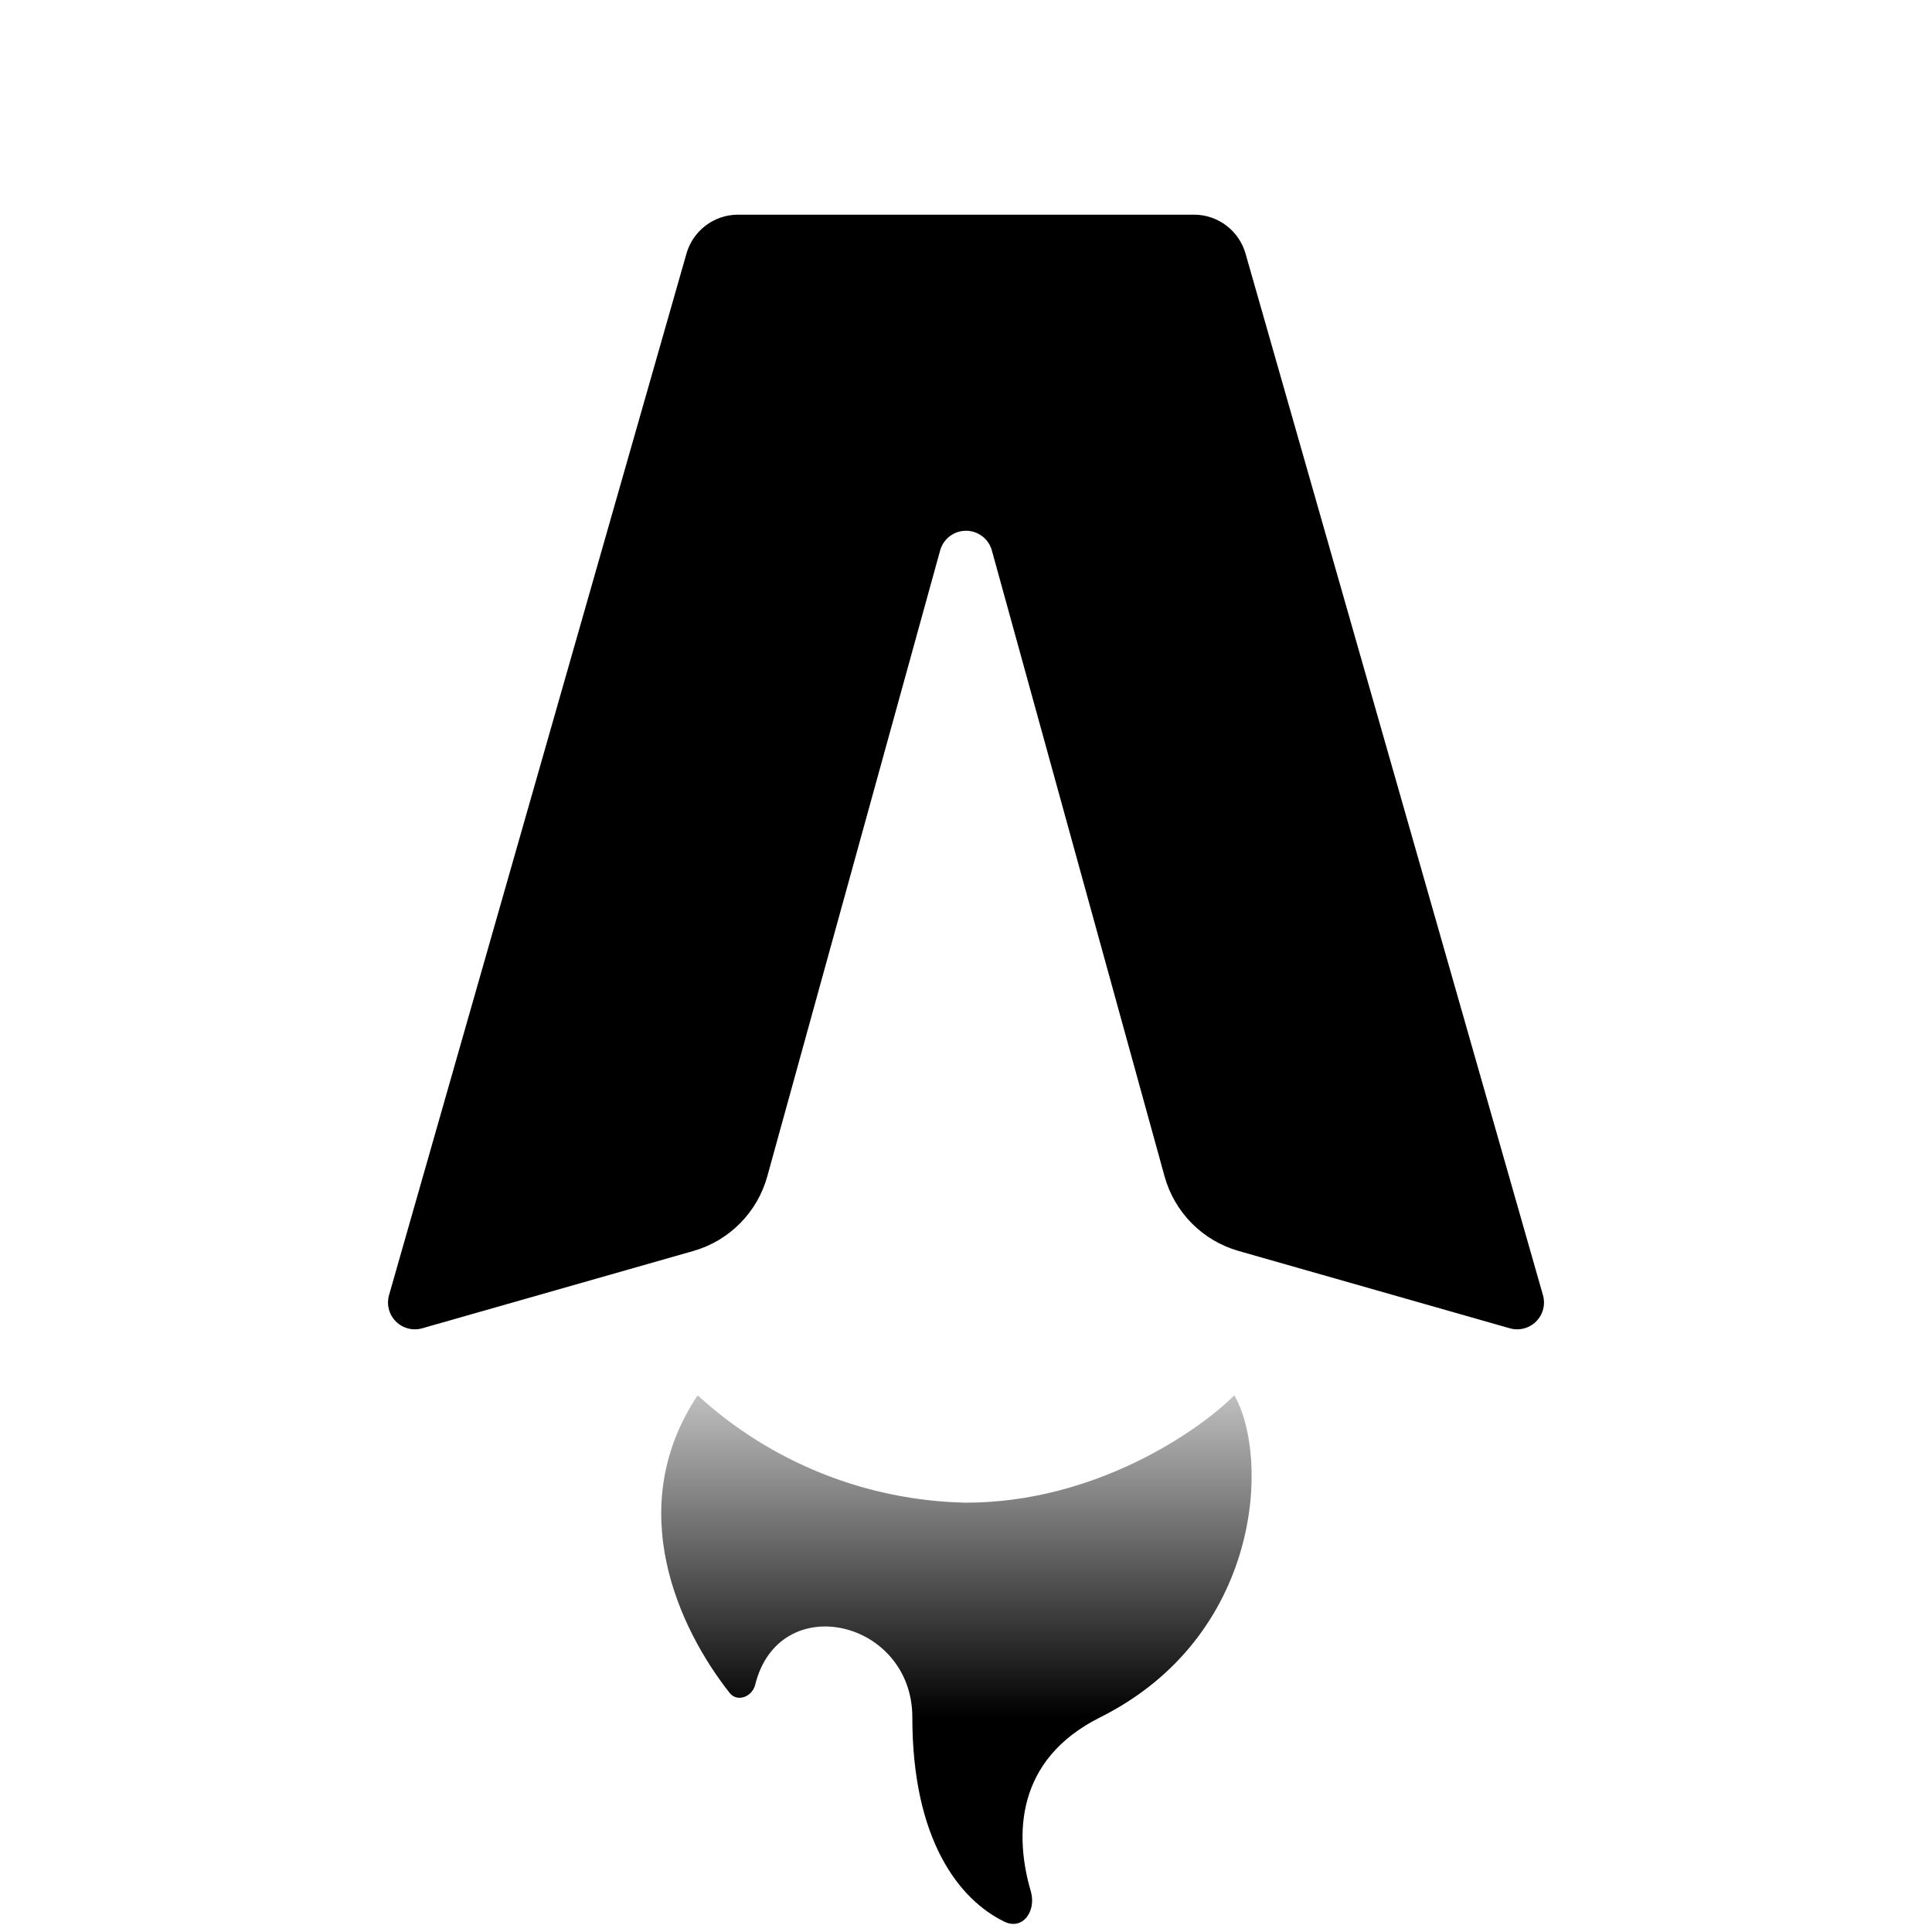
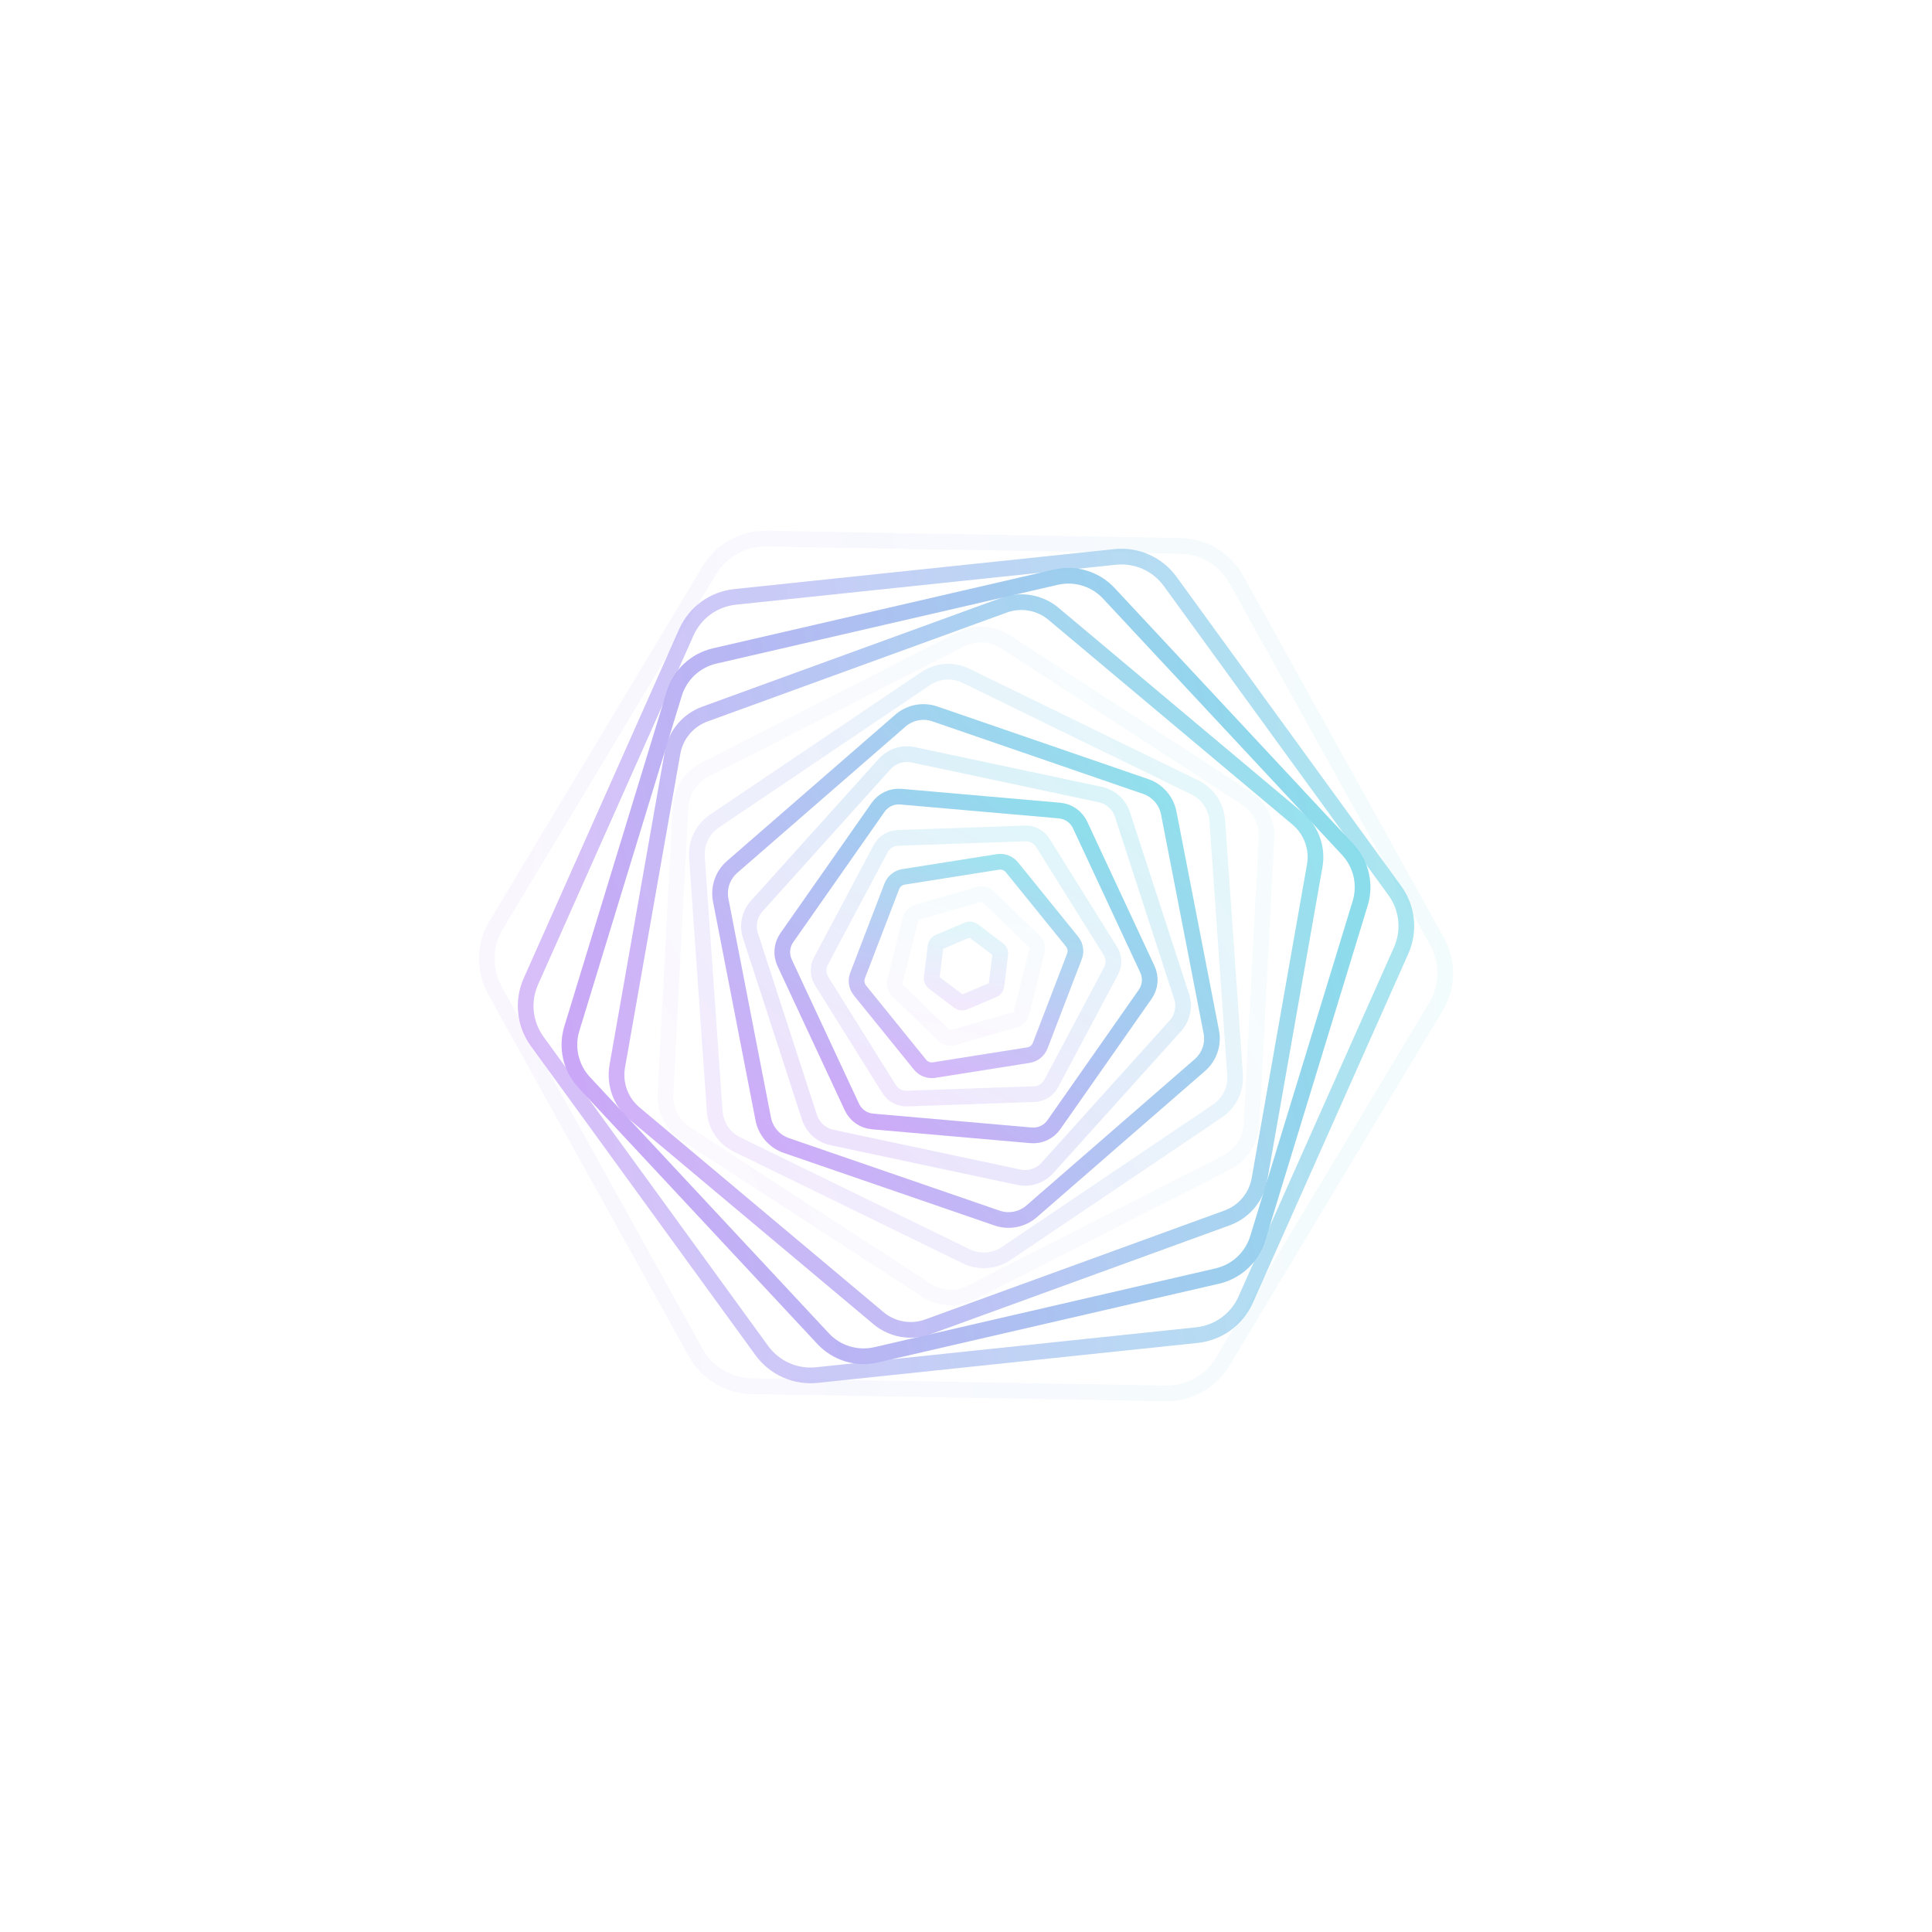
- <svg xmlns="http://www.w3.org/2000/svg" fill="none" viewBox="0 0 36 36">
-   <path fill="#000" d="M22.25 4h-8.5a1 1 0 0 0-.96.73l-5.54 19.4a.5.5 0 0 0 .62.62l5.05-1.44a2 2 0 0 0 1.38-1.4l3.22-11.66a.5.5 0 0 1 .96 0l3.22 11.67a2 2 0 0 0 1.38 1.39l5.05 1.44a.5.5 0 0 0 .62-.62l-5.54-19.4a1 1 0 0 0-.96-.73Z" />
-   <path fill="url(#gradient)" d="M18 28a7.63 7.63 0 0 1-5-2c-1.4 2.1-.35 4.35.6 5.55.14.17.41.07.47-.15.44-1.8 2.93-1.22 2.93.6 0 2.28.87 3.4 1.72 3.81.34.16.59-.2.49-.56-.31-1.05-.29-2.46 1.29-3.25 3-1.5 3.17-4.83 2.5-6-.67.67-2.6 2-5 2Z" />
+ <svg xmlns="http://www.w3.org/2000/svg" version="1.1" viewBox="0 0 800 800" opacity="1">
  <defs>
-     <linearGradient id="gradient" x1="16" x2="16" y1="32" y2="24" gradientUnits="userSpaceOnUse">
-       <stop stop-color="#000" />
-       <stop offset="1" stop-color="#000" stop-opacity="0" />
+     <linearGradient x1="50%" y1="0%" x2="50%" y2="100%" id="gggyrate-grad">
+       <stop stop-color="hsl(189, 71%, 73%)" stop-opacity="1" offset="0%" />
+       <stop stop-color="hsl(267, 84%, 81%)" stop-opacity="1" offset="100%" />
    </linearGradient>
  </defs>
-   <style>
-     @media (prefers-color-scheme:dark){:root{filter:invert(100%)}}
-   </style>
+   <g stroke-width="6.5" stroke="url(#gggyrate-grad)" fill="none">
+     <path d="M386.49 205.15C394.85 200.324 405.15 200.324 413.51 205.151L561.99 290.876C570.35 295.702 575.5 304.622 575.5 314.275V485.725C575.5 495.378 570.35 504.298 561.99 509.125L413.51 594.85C405.15 599.676 394.85 599.676 386.49 594.849L238.01 509.124C229.65 504.298 224.5 495.378 224.5 485.725V314.275C224.5 304.622 229.65 295.702 238.01 290.875L386.49 205.15Z " transform="rotate(91, 400, 400)" opacity="0.10" />
+     <path d="M387.529 220.138C395.246 215.684 404.754 215.684 412.471 220.139L549.529 299.27C557.246 303.725 562 311.959 562 320.869V479.131C562 488.041 557.246 496.275 549.529 500.731L412.471 579.862C404.754 584.316 395.246 584.316 387.529 579.861L250.471 500.73C242.754 496.275 238 488.041 238 479.131V320.869C238 311.959 242.754 303.725 250.471 299.269L387.529 220.138Z " transform="rotate(84, 400, 400)" opacity="0.73" />
+     <path d="M388.568 235.127C395.642 231.043 404.358 231.043 411.432 235.128L537.068 307.664C544.142 311.748 548.5 319.296 548.5 327.464V472.536C548.5 480.704 544.142 488.252 537.068 492.337L411.432 564.873C404.358 568.957 395.642 568.957 388.568 564.872L262.932 492.336C255.858 488.252 251.5 480.704 251.5 472.536V327.464C251.5 319.296 255.858 311.748 262.932 307.663L388.568 235.127Z " transform="rotate(77, 400, 400)" opacity="0.98" />
+     <path d="M389.608 250.115C396.038 246.403 403.962 246.403 410.392 250.116L524.608 316.058C531.038 319.77 535 326.632 535 334.058V465.942C535 473.367 531.038 480.23 524.608 483.943L410.392 549.885C403.962 553.597 396.038 553.597 389.608 549.884L275.392 483.942C268.962 480.23 265 473.367 265 465.942V334.058C265 326.632 268.962 319.77 275.392 316.057L389.608 250.115Z " transform="rotate(70, 400, 400)" opacity="0.87" />
+     <path d="M390.647 265.104C396.435 261.763 403.565 261.763 409.353 265.105L512.147 324.453C517.935 327.793 521.5 333.969 521.5 340.652V459.348C521.5 466.031 517.935 472.207 512.147 475.548L409.353 534.896C403.565 538.237 396.435 538.237 390.647 534.895L287.853 475.547C282.065 472.207 278.5 466.031 278.5 459.348V340.652C278.5 333.969 282.065 327.793 287.853 324.452L390.647 265.104Z " transform="rotate(63, 400, 400)" opacity="0.08" />
+     <path d="M391.686 280.092C396.831 277.122 403.169 277.122 408.314 280.093L499.686 332.847C504.831 335.816 508 341.306 508 347.246V452.754C508 458.694 504.831 464.184 499.686 467.154L408.314 519.908C403.169 522.878 396.831 522.878 391.686 519.907L300.314 467.153C295.169 464.184 292 458.694 292 452.754V347.246C292 341.306 295.169 335.816 300.314 332.846L391.686 280.092Z " transform="rotate(56, 400, 400)" opacity="0.23" />
+     <path d="M392.725 295.081C397.227 292.482 402.773 292.482 407.275 295.081L487.225 341.241C491.727 343.839 494.5 348.643 494.5 353.84V446.16C494.5 451.357 491.727 456.161 487.225 458.76L407.275 504.919C402.773 507.518 397.227 507.518 392.725 504.919L312.775 458.759C308.273 456.161 305.5 451.357 305.5 446.16V353.84C305.5 348.643 308.273 343.839 312.775 341.24L392.725 295.081Z " transform="rotate(49, 400, 400)" opacity="0.92" />
+     <path d="M393.765 310.069C397.623 307.842 402.377 307.842 406.235 310.07L474.765 349.635C478.623 351.862 481 355.98 481 360.435V439.565C481 444.02 478.623 448.138 474.765 450.366L406.235 489.931C402.377 492.158 397.623 492.158 393.765 489.93L325.235 450.365C321.377 448.138 319 444.02 319 439.565V360.435C319 355.98 321.377 351.862 325.235 349.634L393.765 310.069Z " transform="rotate(42, 400, 400)" opacity="0.32" />
+     <path d="M394.804 325.058C398.019 323.201 401.981 323.201 405.196 325.058L462.304 358.029C465.519 359.885 467.5 363.316 467.5 367.029V432.971C467.5 436.684 465.519 440.115 462.304 441.971L405.196 474.942C401.981 476.799 398.019 476.799 394.804 474.942L337.696 441.971C334.481 440.115 332.5 436.684 332.5 432.971V367.029C332.5 363.316 334.481 359.885 337.696 358.029L394.804 325.058Z " transform="rotate(35, 400, 400)" opacity="0.95" />
+     <path d="M395.843 340.046C398.415 338.561 401.585 338.561 404.157 340.046L449.843 366.423C452.415 367.908 454 370.653 454 373.623V426.377C454 429.347 452.415 432.092 449.843 433.577L404.157 459.954C401.585 461.439 398.415 461.439 395.843 459.954L350.157 433.577C347.585 432.092 346 429.347 346 426.377V373.623C346 370.653 347.585 367.908 350.157 366.423L395.843 340.046Z " transform="rotate(28, 400, 400)" opacity="0.26" />
+     <path d="M396.882 355.035C398.812 353.921 401.188 353.921 403.118 355.035L437.382 374.818C439.312 375.931 440.5 377.99 440.5 380.217V419.783C440.5 422.01 439.312 424.069 437.382 425.183L403.118 444.965C401.188 446.079 398.812 446.079 396.882 444.965L362.618 425.183C360.688 424.069 359.5 422.01 359.5 419.783V380.217C359.5 377.99 360.688 375.931 362.618 374.817L396.882 355.035Z " transform="rotate(21, 400, 400)" opacity="0.80" />
+     <path d="M397.922 370.023C399.208 369.281 400.792 369.281 402.078 370.023L424.922 383.212C426.208 383.954 427 385.327 427 386.812V413.188C427 414.674 426.208 416.046 424.922 416.789L402.078 429.977C400.792 430.719 399.208 430.719 397.922 429.977L375.078 416.788C373.792 416.046 373 414.674 373 413.188V386.812C373 385.327 373.792 383.954 375.078 383.211L397.922 370.023Z " transform="rotate(14, 400, 400)" opacity="0.08" />
+     <path d="M398.961 385.012C399.604 384.64 400.396 384.64 401.039 385.012L412.461 391.606C413.104 391.977 413.5 392.663 413.5 393.406V406.594C413.5 407.337 413.104 408.023 412.461 408.394L401.039 414.988C400.396 415.36 399.604 415.36 398.961 414.988L387.539 408.394C386.896 408.023 386.5 407.337 386.5 406.594V393.406C386.5 392.663 386.896 391.977 387.539 391.606L398.961 385.012Z " transform="rotate(7, 400, 400)" opacity="0.25" />
+   </g>
</svg>
